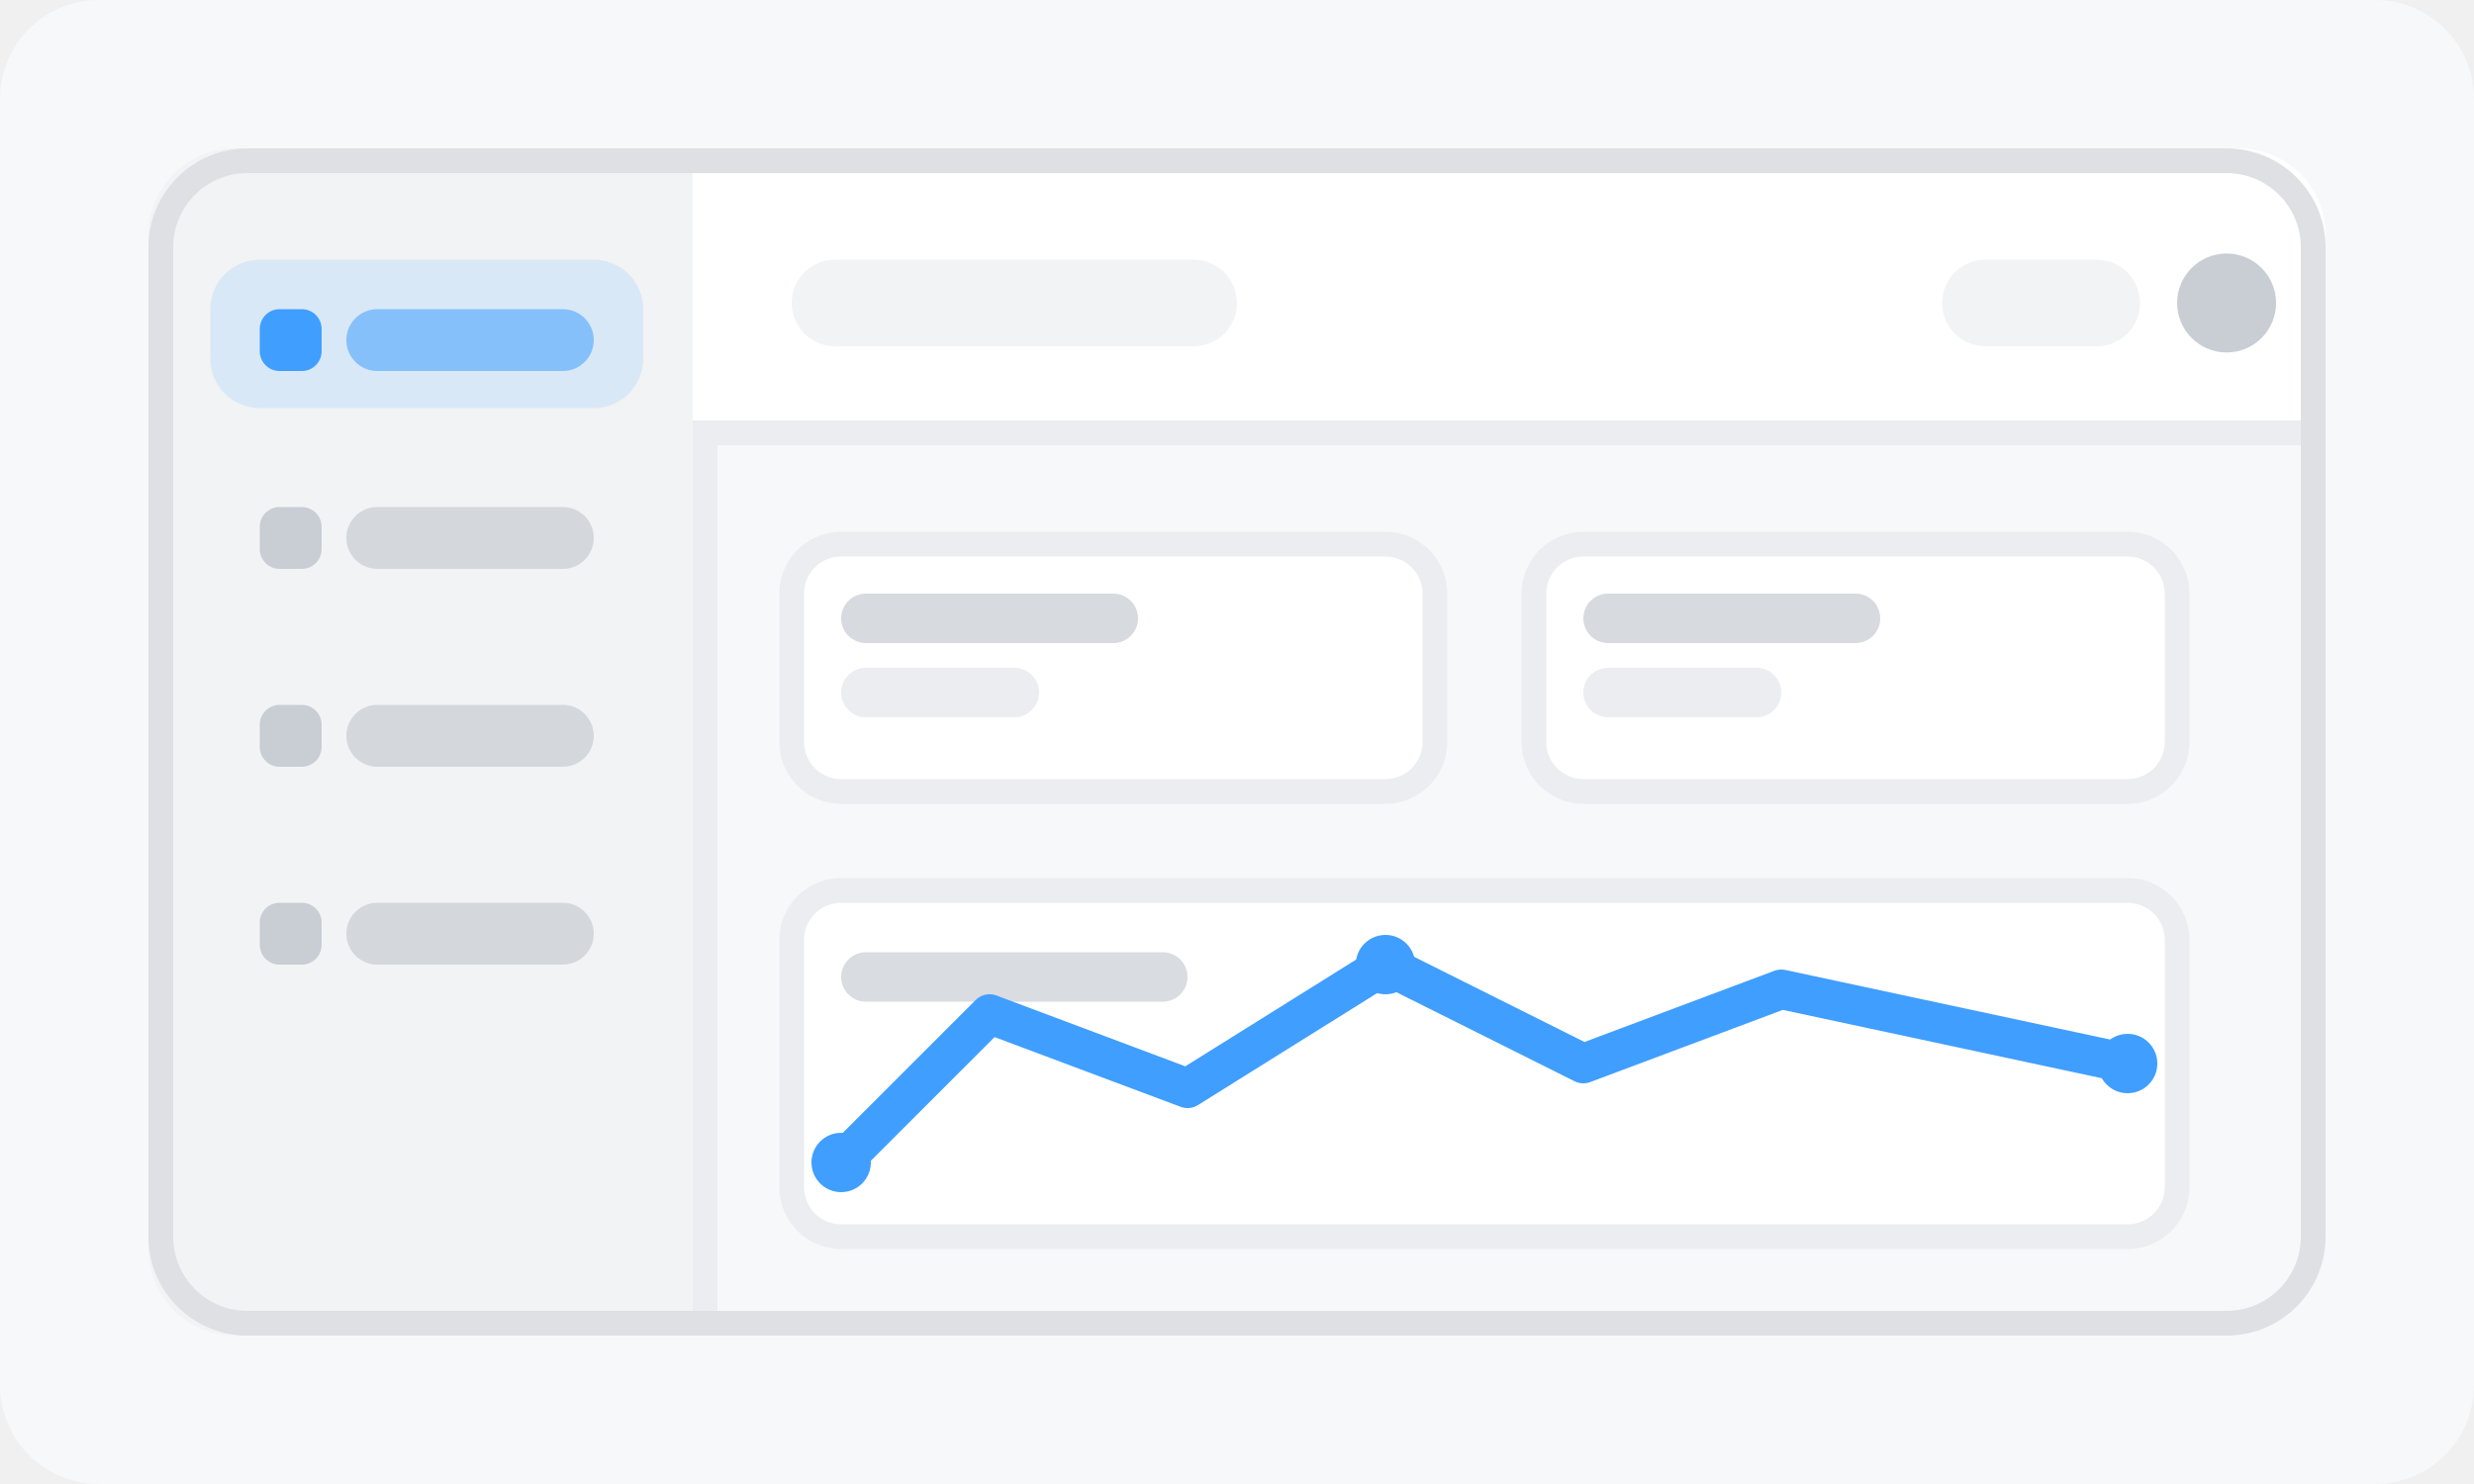
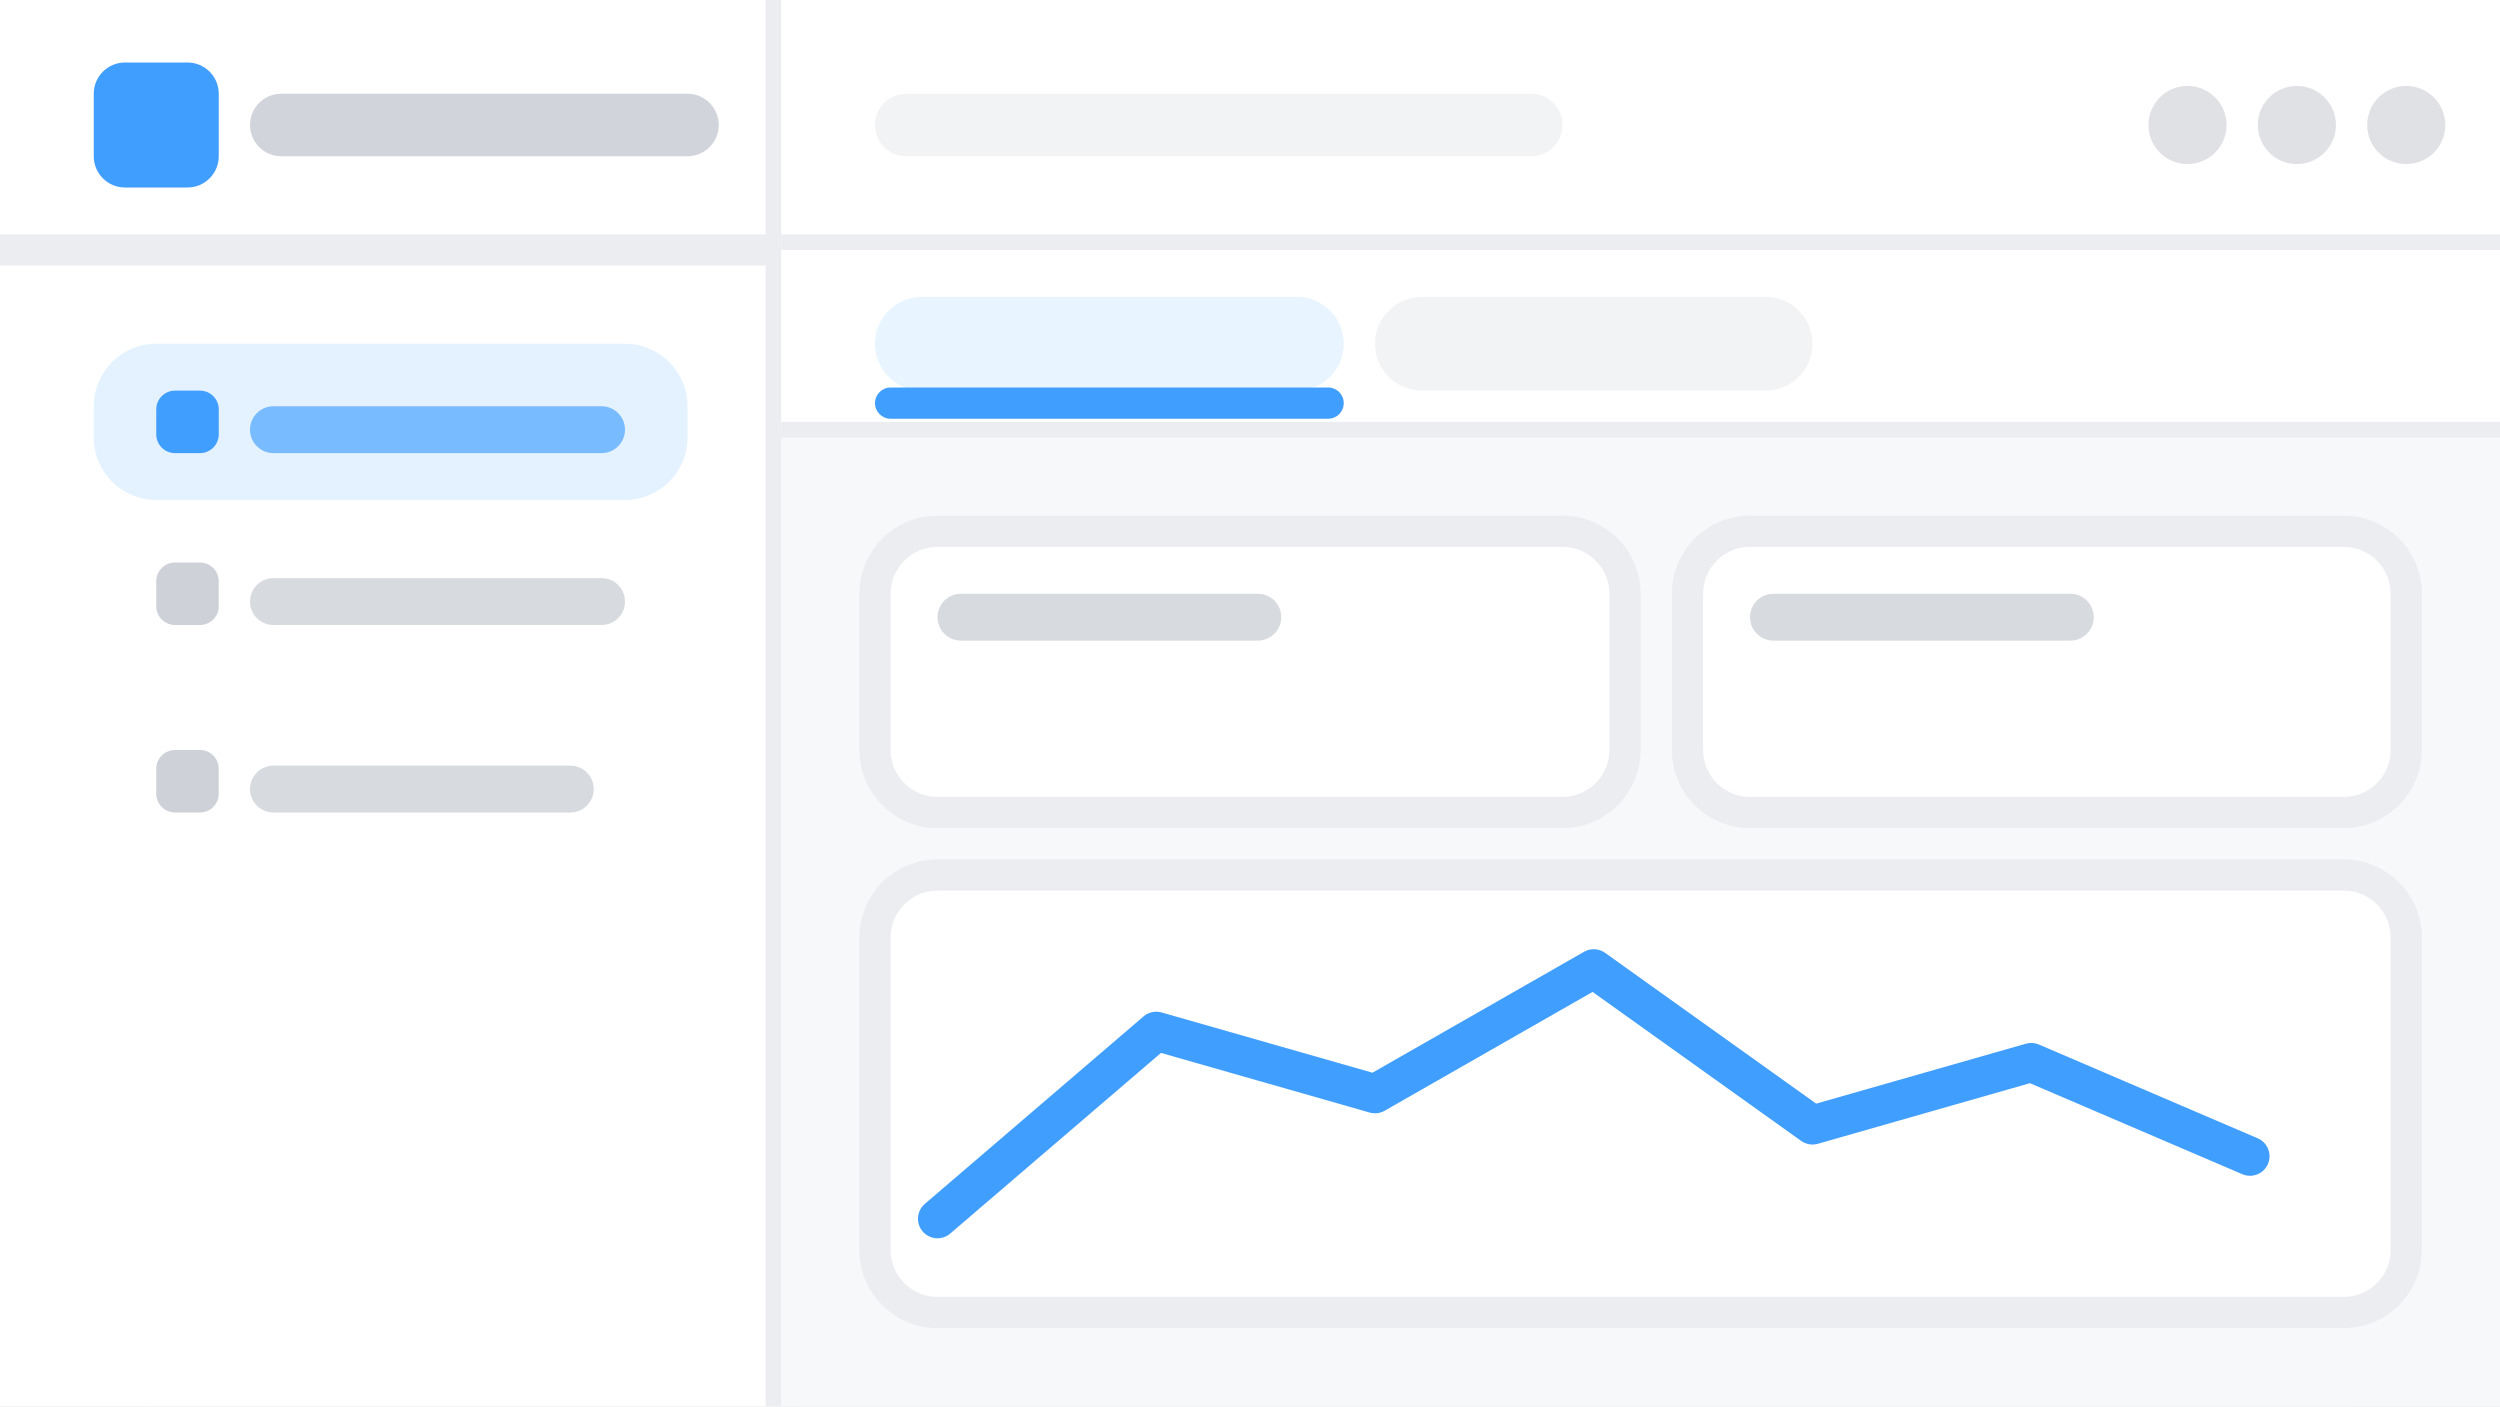
- <svg xmlns="http://www.w3.org/2000/svg" width="100%" height="100%" viewBox="0 0 100 60" fill="none" preserveAspectRatio="none">
-   <rect width="100" height="60" rx="4" fill="#F7F8FA" />
-   <rect x="6.5" y="6.5" width="87" height="47" rx="3.5" fill="#FFFFFF" />
-   <path d="M9.5 6H28V54H9.5C7.567 54 6 52.433 6 50.5V9.5C6 7.567 7.567 6 9.5 6Z" fill="#F2F3F5" />
-   <rect x="28" y="6" width="1" height="48" fill="#EBEDF0" />
-   <path d="M28 6H90.5C92.433 6 94 7.567 94 9.5V18H28V6Z" fill="#FFFFFF" />
-   <rect x="28" y="17" width="66" height="1" fill="#EBEDF0" />
-   <rect x="32" y="10.5" width="18" height="3.5" rx="1.75" fill="#F2F3F5" />
-   <rect x="78.5" y="10.5" width="8" height="3.5" rx="1.75" fill="#F2F3F5" />
-   <circle cx="90" cy="12.25" r="2" fill="#C9CDD4" />
-   <rect x="8.5" y="10.5" width="17.5" height="6" rx="2" fill="#409EFF" fill-opacity="0.14" />
-   <rect x="10.5" y="12.5" width="2.5" height="2.5" rx="0.8" fill="#409EFF" />
-   <rect x="14" y="12.5" width="10" height="2.5" rx="1.25" fill="#409EFF" fill-opacity="0.55" />
-   <rect x="10.5" y="20.5" width="2.5" height="2.5" rx="0.8" fill="#C9CDD4" />
-   <rect x="14" y="20.5" width="10" height="2.5" rx="1.25" fill="#C9CDD4" fill-opacity="0.75" />
-   <rect x="10.5" y="28.5" width="2.5" height="2.5" rx="0.8" fill="#C9CDD4" />
-   <rect x="14" y="28.5" width="10" height="2.5" rx="1.25" fill="#C9CDD4" fill-opacity="0.75" />
-   <rect x="10.5" y="36.5" width="2.5" height="2.5" rx="0.8" fill="#C9CDD4" />
-   <rect x="14" y="36.5" width="10" height="2.5" rx="1.25" fill="#C9CDD4" fill-opacity="0.75" />
-   <rect x="29" y="18" width="65" height="36" fill="#F7F8FA" />
-   <rect x="32" y="22" width="26" height="10" rx="2" fill="#FFFFFF" stroke="#EBEDF0" />
-   <rect x="34" y="24" width="12" height="2" rx="1" fill="#C9CDD4" fill-opacity="0.75" />
-   <rect x="34" y="27" width="8" height="2" rx="1" fill="#EBEDF0" />
-   <rect x="62" y="22" width="26" height="10" rx="2" fill="#FFFFFF" stroke="#EBEDF0" />
-   <rect x="64" y="24" width="12" height="2" rx="1" fill="#C9CDD4" fill-opacity="0.75" />
-   <rect x="64" y="27" width="8" height="2" rx="1" fill="#EBEDF0" />
-   <rect x="32" y="36" width="56" height="14" rx="2" fill="#FFFFFF" stroke="#EBEDF0" />
-   <rect x="34" y="38.5" width="14" height="2" rx="1" fill="#C9CDD4" fill-opacity="0.7" />
-   <path d="M34 47 L40 41 L48 44 L56 39 L64 43 L72 40 L86 43" stroke="#409EFF" stroke-width="1.6" stroke-linecap="round" stroke-linejoin="round" />
-   <circle cx="34" cy="47" r="1.2" fill="#409EFF" />
-   <circle cx="56" cy="39" r="1.2" fill="#409EFF" />
-   <circle cx="86" cy="43" r="1.2" fill="#409EFF" />
-   <rect x="6.5" y="6.5" width="87" height="47" rx="3.5" stroke="#DEE0E3" />
+ <svg xmlns="http://www.w3.org/2000/svg" width="100%" height="100%" viewBox="0 0 160 90" fill="none" preserveAspectRatio="xMidYMid meet">
+   <rect width="160" height="90" rx="10" fill="#F7F8FA" />
+   <rect x="0" y="0" width="50" height="90" fill="#FFFFFF" />
+   <line x1="50" y1="0" x2="50" y2="90" stroke="#EBEDF0" stroke-width="2" vector-effect="non-scaling-stroke" />
+   <line x1="0" y1="16" x2="50" y2="16" stroke="#EBEDF0" stroke-width="2" vector-effect="non-scaling-stroke" />
+   <rect x="6" y="4" width="8" height="8" rx="2" fill="#409EFF" />
+   <rect x="16" y="6" width="30" height="4" rx="2" fill="#C9CDD4" fill-opacity="0.85" />
+   <rect x="6" y="22" width="38" height="10" rx="4" fill="#409EFF" fill-opacity="0.14" />
+   <rect x="10" y="25" width="4" height="4" rx="1.2" fill="#409EFF" />
+   <rect x="16" y="26" width="24" height="3" rx="1.5" fill="#409EFF" fill-opacity="0.65" />
+   <rect x="10" y="36" width="4" height="4" rx="1.2" fill="#C9CDD4" fill-opacity="0.9" />
+   <rect x="16" y="37" width="24" height="3" rx="1.5" fill="#C9CDD4" fill-opacity="0.75" />
+   <rect x="10" y="48" width="4" height="4" rx="1.2" fill="#C9CDD4" fill-opacity="0.9" />
+   <rect x="16" y="49" width="22" height="3" rx="1.5" fill="#C9CDD4" fill-opacity="0.75" />
+   <rect x="50" y="0" width="110" height="16" fill="#FFFFFF" />
+   <line x1="50" y1="16" x2="160" y2="16" stroke="#EBEDF0" stroke-width="2" vector-effect="non-scaling-stroke" />
+   <rect x="56" y="6" width="44" height="4" rx="2" fill="#F2F3F5" />
+   <circle cx="154" cy="8" r="2.5" fill="#C9CDD4" fill-opacity="0.6" />
+   <circle cx="147" cy="8" r="2.5" fill="#C9CDD4" fill-opacity="0.6" />
+   <circle cx="140" cy="8" r="2.5" fill="#C9CDD4" fill-opacity="0.6" />
+   <rect x="50" y="16" width="110" height="12" fill="#FFFFFF" />
+   <line x1="50" y1="28" x2="160" y2="28" stroke="#EBEDF0" stroke-width="2" vector-effect="non-scaling-stroke" />
+   <rect x="56" y="19" width="30" height="6" rx="3" fill="#409EFF" fill-opacity="0.12" />
+   <rect x="56" y="24.8" width="30" height="2" rx="1" fill="#409EFF" />
+   <rect x="88" y="19" width="28" height="6" rx="3" fill="#F2F3F5" />
+   <rect x="50" y="28" width="110" height="62" fill="#F7F8FA" />
+   <rect x="56" y="34" width="48" height="18" rx="4" fill="#FFFFFF" stroke="#EBEDF0" stroke-width="2" vector-effect="non-scaling-stroke" />
+   <rect x="60" y="38" width="22" height="3" rx="1.5" fill="#C9CDD4" fill-opacity="0.75" />
+   <rect x="108" y="34" width="46" height="18" rx="4" fill="#FFFFFF" stroke="#EBEDF0" stroke-width="2" vector-effect="non-scaling-stroke" />
+   <rect x="112" y="38" width="22" height="3" rx="1.5" fill="#C9CDD4" fill-opacity="0.75" />
+   <rect x="56" y="56" width="98" height="28" rx="4" fill="#FFFFFF" stroke="#EBEDF0" stroke-width="2" vector-effect="non-scaling-stroke" />
+   <path d="M60 78 L74 66 L88 70 L102 62 L116 72 L130 68 L144 74" stroke="#409EFF" stroke-width="2.5" vector-effect="non-scaling-stroke" stroke-linecap="round" stroke-linejoin="round" />
</svg>
